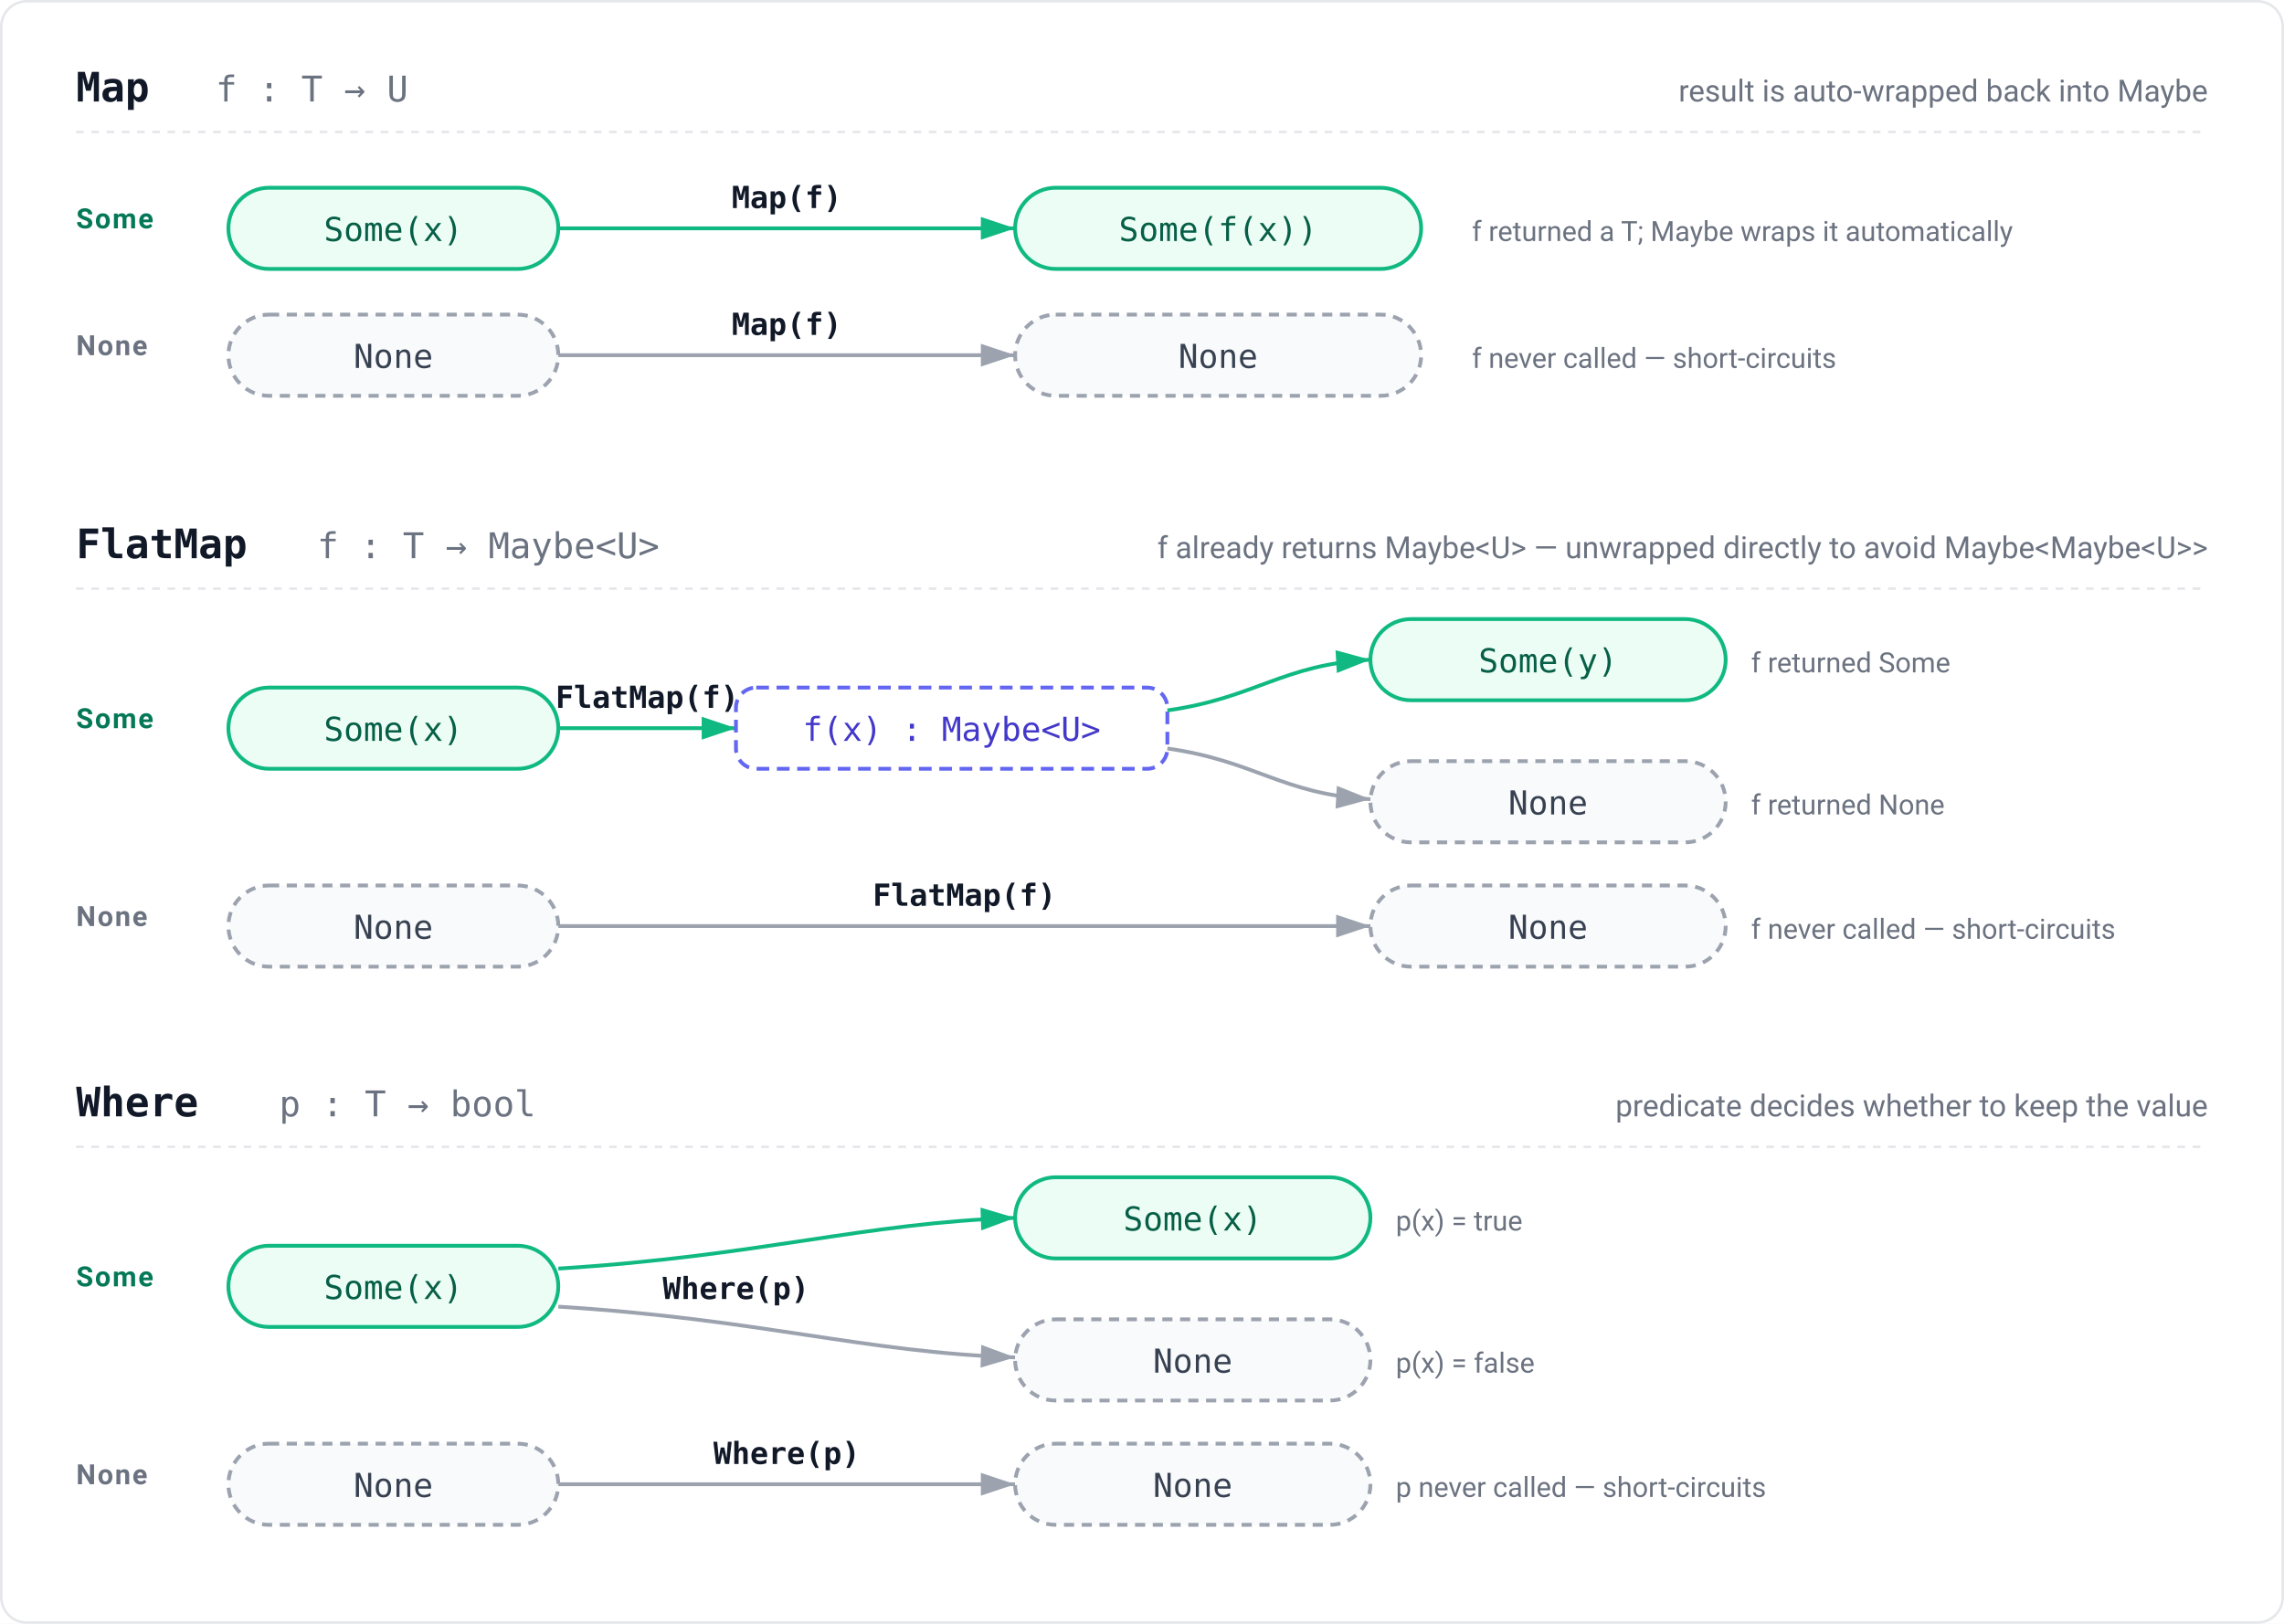
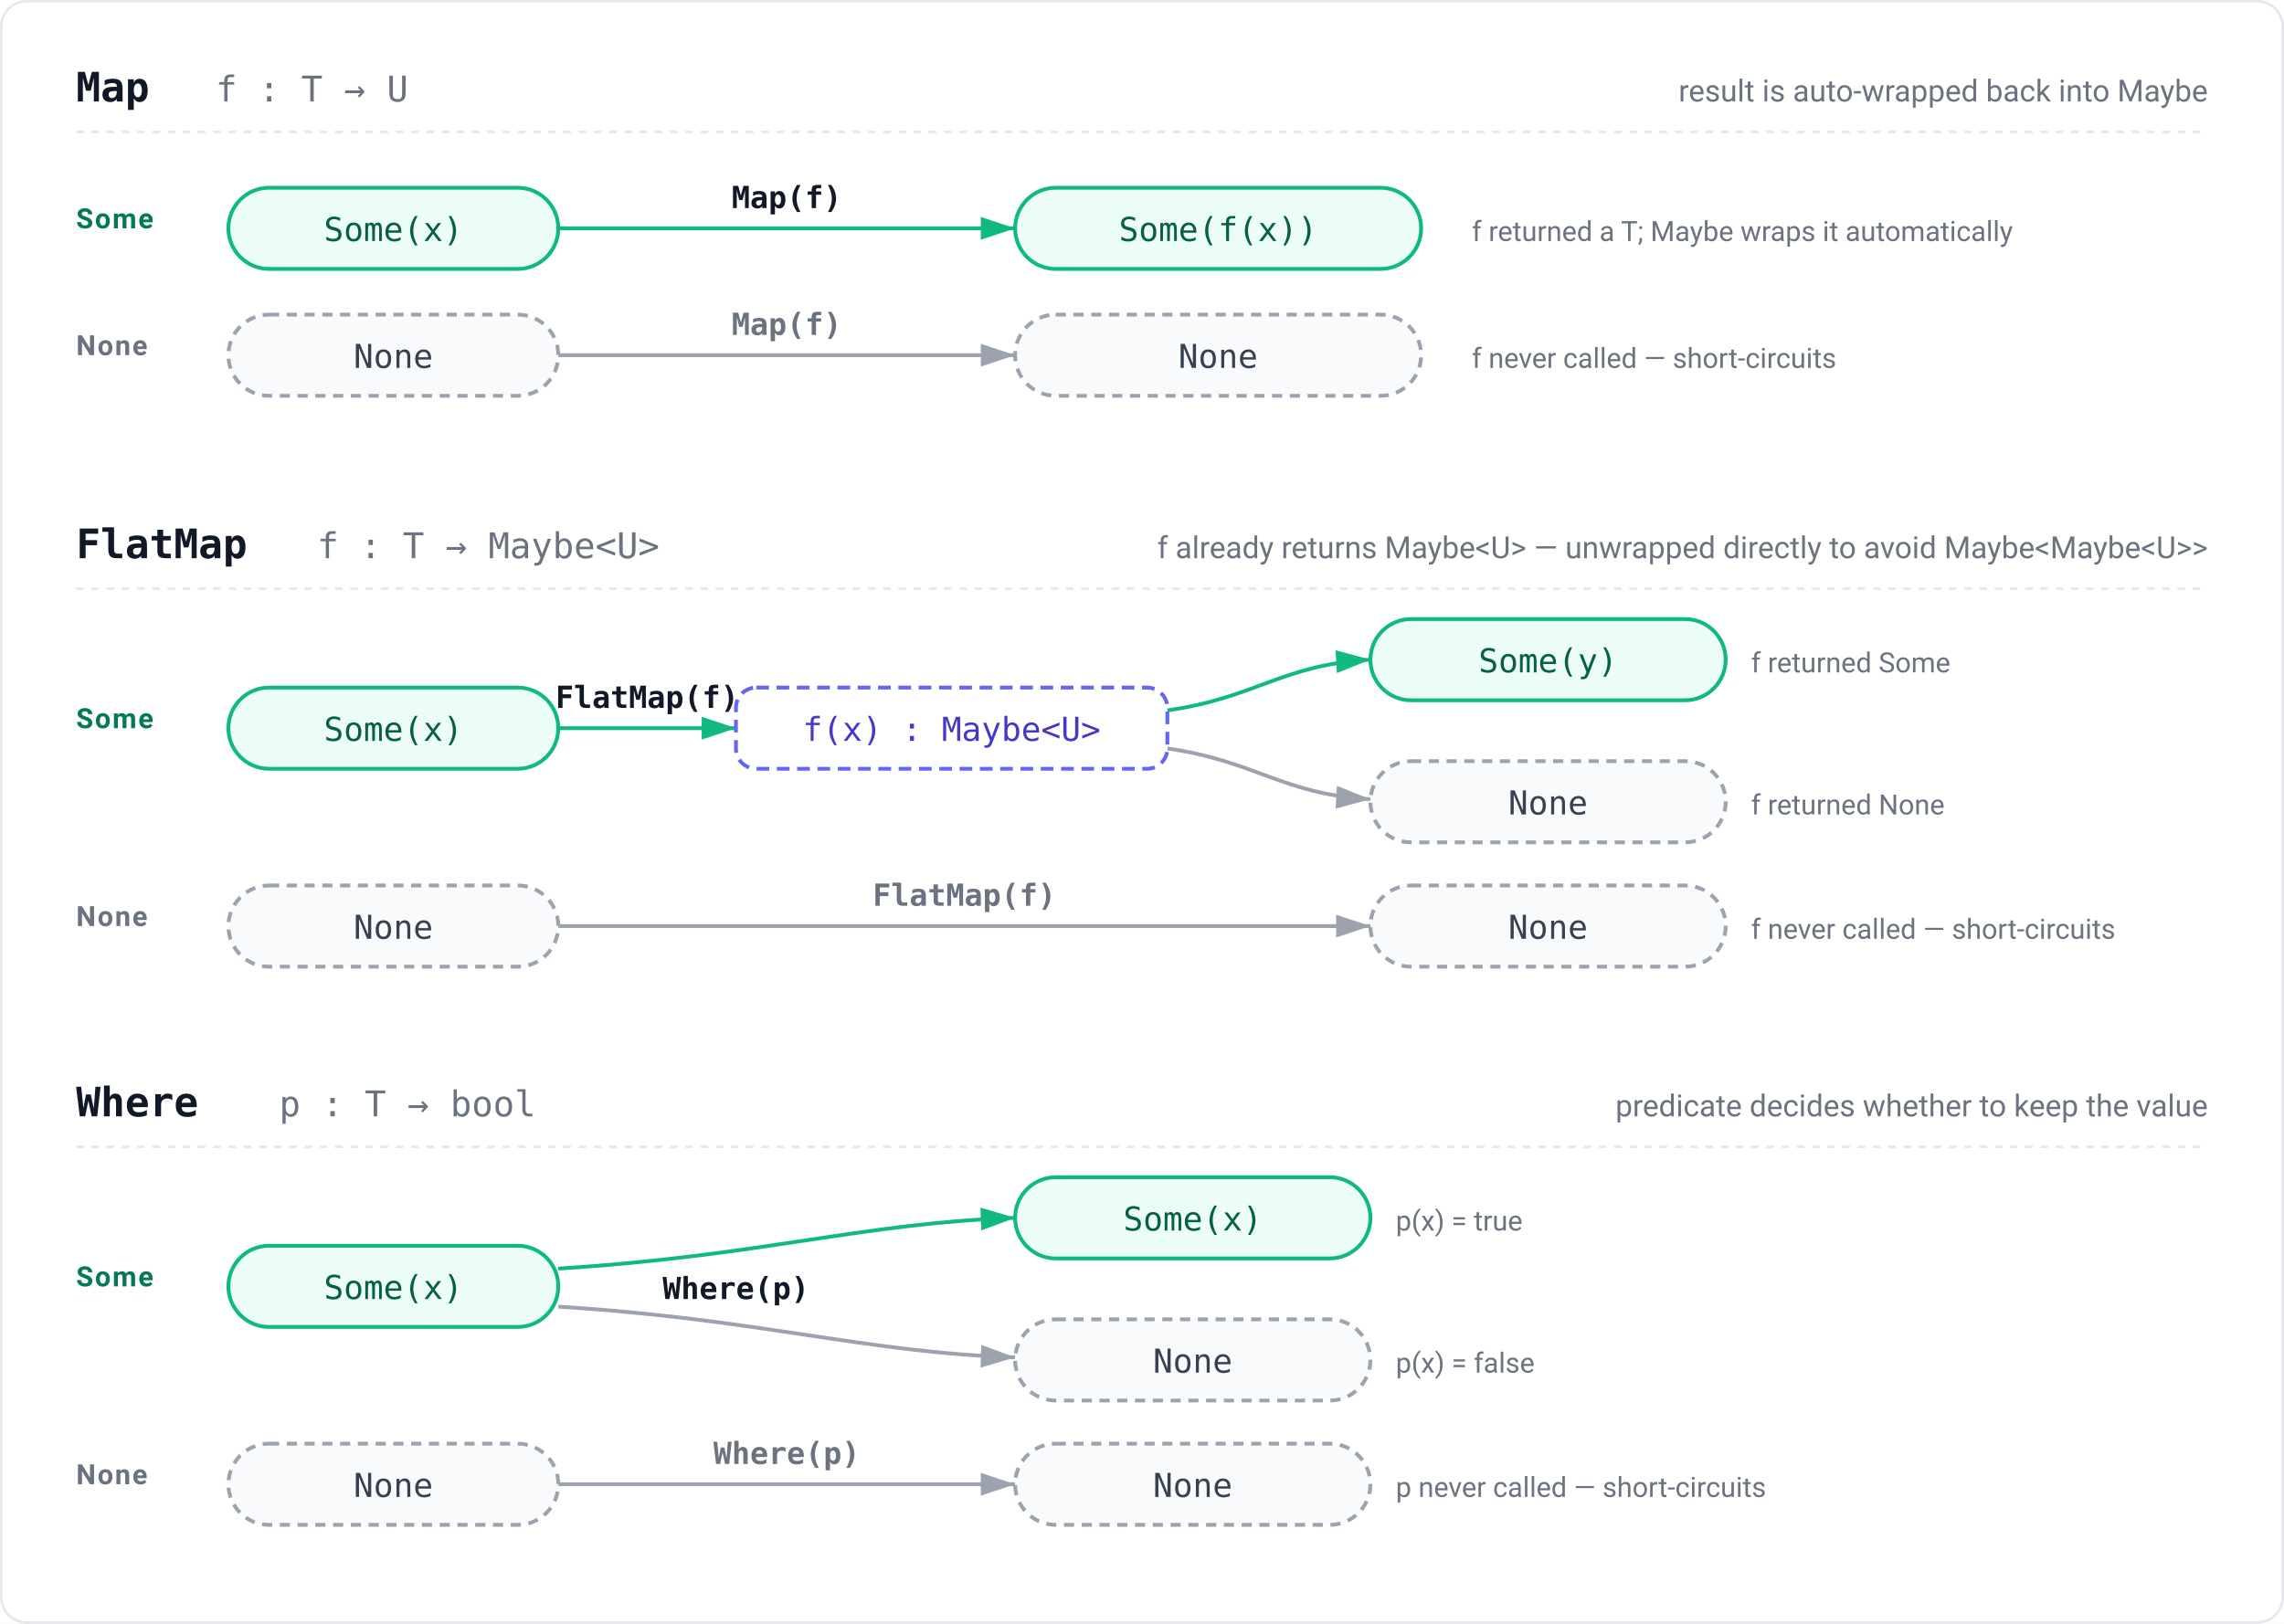
<svg xmlns="http://www.w3.org/2000/svg" viewBox="0 0 900 640" role="img" aria-label="Maybe composition: Map, FlatMap, Where">
  <style>
    .op-name   { font: 700 16px ui-monospace, SFMono-Regular, 'SF Mono', Menlo, Consolas, monospace; fill: #111827; }
    .op-sig    { font: 14px ui-monospace, SFMono-Regular, 'SF Mono', Menlo, Consolas, monospace; fill: #6B7280; }
    .op-hint   { font: 12px -apple-system, BlinkMacSystemFont, 'Segoe UI', Roboto, sans-serif; fill: #6B7280; }
    .track-tag { font: 600 11px -apple-system, BlinkMacSystemFont, 'Segoe UI', Roboto, sans-serif; letter-spacing: 0.06em; text-transform: uppercase; }
    .mono      { font: 13px ui-monospace, SFMono-Regular, 'SF Mono', Menlo, Consolas, monospace; }
    .op-label  { font: 600 12px ui-monospace, SFMono-Regular, 'SF Mono', Menlo, Consolas, monospace; fill: #111827; }
    .note      { font: 11px -apple-system, BlinkMacSystemFont, 'Segoe UI', Roboto, sans-serif; fill: #6B7280; }
+ 
+     .canvas-bg     { fill: #FFFFFF; }
+     .canvas-border { fill: none; stroke: #E5E7EB; }
+     .section-rule  { stroke: #E5E7EB; }
+ 
+     .green-bg      { fill: #ECFDF5; }
+     .green-border  { stroke: #10B981; }
+     .green-text    { fill: #065F46; }
+     .green-tag     { fill: #047857; }
+ 
+     .none-bg       { fill: #F9FAFB; }
+     .none-border   { stroke: #9CA3AF; }
+     .none-text     { fill: #374151; }
+     .none-tag      { fill: #6B7280; }
+ 
+     .pill-bg       { fill: #FFFFFF; }
+     .pill-border   { stroke: #6366F1; }
+     .pill-text     { fill: #4338CA; }
+ 
+     .op-label-muted { fill: #6B7280; }
+ 
+     @media (prefers-color-scheme: dark) {
+       .canvas-bg     { fill: #0d1117; }
+       .canvas-border { stroke: #30363d; }
+       .section-rule  { stroke: #30363d; }
+ 
+       .green-bg      { fill: #0a2618; }
+       .green-text    { fill: #6EE7B7; }
+       .green-tag     { fill: #34D399; }
+ 
+       .none-bg       { fill: #161b22; }
+       .none-border   { stroke: #6e7681; }
+       .none-text     { fill: #c9d1d9; }
+       .none-tag      { fill: #8b949e; }
+ 
+       .pill-bg       { fill: #161b22; }
+       .pill-border   { stroke: #818CF8; }
+       .pill-text     { fill: #C7D2FE; }
+ 
+       .op-name       { fill: #e6edf3; }
+       .op-sig        { fill: #8b949e; }
+       .op-hint       { fill: #8b949e; }
+       .op-label      { fill: #e6edf3; }
+       .op-label-muted { fill: #8b949e; }
+       .note          { fill: #8b949e; }
+     }
  </style>
  <defs>
    <marker id="mc-g" markerWidth="10" markerHeight="10" refX="9" refY="3" orient="auto" markerUnits="strokeWidth">
      <path d="M 0,0 L 9,3 L 0,6 z" fill="#10B981" />
    </marker>
    <marker id="mc-n" markerWidth="10" markerHeight="10" refX="9" refY="3" orient="auto" markerUnits="strokeWidth">
      <path d="M 0,0 L 9,3 L 0,6 z" fill="#9CA3AF" />
    </marker>
  </defs>
-   <rect width="900" height="640" fill="#FFFFFF" />
-   <rect x="0.5" y="0.5" width="899" height="639" fill="none" stroke="#E5E7EB" rx="10" />
+   <rect class="canvas-bg" width="900" height="640" />
+   <rect class="canvas-border" x="0.5" y="0.5" width="899" height="639" rx="10" />
  <g>
    <text class="op-name" x="30" y="40">Map</text>
    <text class="op-sig" x="85" y="40">f : T → U</text>
    <text class="op-hint" x="870" y="40" text-anchor="end">result is auto-wrapped back into Maybe</text>
-     <line x1="30" y1="52" x2="870" y2="52" stroke="#E5E7EB" stroke-dasharray="3 3" />
-     <text class="track-tag" x="30" y="90" fill="#047857">Some</text>
-     <rect x="90" y="74" width="130" height="32" rx="16" fill="#ECFDF5" stroke="#10B981" stroke-width="1.5" />
-     <text class="mono" x="155" y="95" text-anchor="middle" fill="#065F46">Some(x)</text>
+     <line class="section-rule" x1="30" y1="52" x2="870" y2="52" stroke-dasharray="3 3" />
+     <text class="track-tag green-tag" x="30" y="90">Some</text>
+     <rect class="green-bg green-border" x="90" y="74" width="130" height="32" rx="16" stroke-width="1.5" />
+     <text class="mono green-text" x="155" y="95" text-anchor="middle">Some(x)</text>
    <line x1="220" y1="90" x2="400" y2="90" stroke="#10B981" stroke-width="1.5" marker-end="url(#mc-g)" />
    <text class="op-label" x="310" y="82" text-anchor="middle">Map(f)</text>
-     <rect x="400" y="74" width="160" height="32" rx="16" fill="#ECFDF5" stroke="#10B981" stroke-width="1.5" />
-     <text class="mono" x="480" y="95" text-anchor="middle" fill="#065F46">Some(f(x))</text>
+     <rect class="green-bg green-border" x="400" y="74" width="160" height="32" rx="16" stroke-width="1.5" />
+     <text class="mono green-text" x="480" y="95" text-anchor="middle">Some(f(x))</text>
    <text class="note" x="580" y="95">f returned a T; Maybe wraps it automatically</text>
-     <text class="track-tag" x="30" y="140" fill="#6B7280">None</text>
-     <rect x="90" y="124" width="130" height="32" rx="16" fill="#F9FAFB" stroke="#9CA3AF" stroke-width="1.5" stroke-dasharray="4 3" />
-     <text class="mono" x="155" y="145" text-anchor="middle" fill="#374151">None</text>
+     <text class="track-tag none-tag" x="30" y="140">None</text>
+     <rect class="none-bg none-border" x="90" y="124" width="130" height="32" rx="16" stroke-width="1.5" stroke-dasharray="4 3" />
+     <text class="mono none-text" x="155" y="145" text-anchor="middle">None</text>
    <line x1="220" y1="140" x2="400" y2="140" stroke="#9CA3AF" stroke-width="1.5" marker-end="url(#mc-n)" />
-     <text class="op-label" x="310" y="132" text-anchor="middle" fill="#6B7280">Map(f)</text>
-     <rect x="400" y="124" width="160" height="32" rx="16" fill="#F9FAFB" stroke="#9CA3AF" stroke-width="1.5" stroke-dasharray="4 3" />
-     <text class="mono" x="480" y="145" text-anchor="middle" fill="#374151">None</text>
+     <text class="op-label op-label-muted" x="310" y="132" text-anchor="middle">Map(f)</text>
+     <rect class="none-bg none-border" x="400" y="124" width="160" height="32" rx="16" stroke-width="1.5" stroke-dasharray="4 3" />
+     <text class="mono none-text" x="480" y="145" text-anchor="middle">None</text>
    <text class="note" x="580" y="145">f never called — short-circuits</text>
  </g>
  <g transform="translate(0, 180)">
    <text class="op-name" x="30" y="40">FlatMap</text>
    <text class="op-sig" x="125" y="40">f : T → Maybe&lt;U&gt;</text>
    <text class="op-hint" x="870" y="40" text-anchor="end">f already returns Maybe&lt;U&gt; — unwrapped directly to avoid Maybe&lt;Maybe&lt;U&gt;&gt;</text>
-     <line x1="30" y1="52" x2="870" y2="52" stroke="#E5E7EB" stroke-dasharray="3 3" />
-     <text class="track-tag" x="30" y="107" fill="#047857">Some</text>
-     <rect x="90" y="91" width="130" height="32" rx="16" fill="#ECFDF5" stroke="#10B981" stroke-width="1.5" />
-     <text class="mono" x="155" y="112" text-anchor="middle" fill="#065F46">Some(x)</text>
+     <line class="section-rule" x1="30" y1="52" x2="870" y2="52" stroke-dasharray="3 3" />
+     <text class="track-tag green-tag" x="30" y="107">Some</text>
+     <rect class="green-bg green-border" x="90" y="91" width="130" height="32" rx="16" stroke-width="1.5" />
+     <text class="mono green-text" x="155" y="112" text-anchor="middle">Some(x)</text>
    <line x1="220" y1="107" x2="290" y2="107" stroke="#10B981" stroke-width="1.5" marker-end="url(#mc-g)" />
    <text class="op-label" x="255" y="99" text-anchor="middle">FlatMap(f)</text>
-     <rect x="290" y="91" width="170" height="32" rx="8" fill="#FFFFFF" stroke="#6366F1" stroke-width="1.5" stroke-dasharray="5 3" />
-     <text class="mono" x="375" y="112" text-anchor="middle" fill="#4338CA">f(x) : Maybe&lt;U&gt;</text>
+     <rect class="pill-bg pill-border" x="290" y="91" width="170" height="32" rx="8" stroke-width="1.5" stroke-dasharray="5 3" />
+     <text class="mono pill-text" x="375" y="112" text-anchor="middle">f(x) : Maybe&lt;U&gt;</text>
    <path d="M 460 100 C 495 95, 505 82, 540 80" fill="none" stroke="#10B981" stroke-width="1.5" marker-end="url(#mc-g)" />
    <path d="M 460 115 C 495 120, 505 133, 540 135" fill="none" stroke="#9CA3AF" stroke-width="1.5" marker-end="url(#mc-n)" />
-     <rect x="540" y="64" width="140" height="32" rx="16" fill="#ECFDF5" stroke="#10B981" stroke-width="1.5" />
-     <text class="mono" x="610" y="85" text-anchor="middle" fill="#065F46">Some(y)</text>
+     <rect class="green-bg green-border" x="540" y="64" width="140" height="32" rx="16" stroke-width="1.5" />
+     <text class="mono green-text" x="610" y="85" text-anchor="middle">Some(y)</text>
    <text class="note" x="690" y="85">f returned Some</text>
-     <rect x="540" y="120" width="140" height="32" rx="16" fill="#F9FAFB" stroke="#9CA3AF" stroke-width="1.5" stroke-dasharray="4 3" />
-     <text class="mono" x="610" y="141" text-anchor="middle" fill="#374151">None</text>
+     <rect class="none-bg none-border" x="540" y="120" width="140" height="32" rx="16" stroke-width="1.5" stroke-dasharray="4 3" />
+     <text class="mono none-text" x="610" y="141" text-anchor="middle">None</text>
    <text class="note" x="690" y="141">f returned None</text>
-     <text class="track-tag" x="30" y="185" fill="#6B7280">None</text>
-     <rect x="90" y="169" width="130" height="32" rx="16" fill="#F9FAFB" stroke="#9CA3AF" stroke-width="1.5" stroke-dasharray="4 3" />
-     <text class="mono" x="155" y="190" text-anchor="middle" fill="#374151">None</text>
+     <text class="track-tag none-tag" x="30" y="185">None</text>
+     <rect class="none-bg none-border" x="90" y="169" width="130" height="32" rx="16" stroke-width="1.5" stroke-dasharray="4 3" />
+     <text class="mono none-text" x="155" y="190" text-anchor="middle">None</text>
    <line x1="220" y1="185" x2="540" y2="185" stroke="#9CA3AF" stroke-width="1.5" marker-end="url(#mc-n)" />
-     <text class="op-label" x="380" y="177" text-anchor="middle" fill="#6B7280">FlatMap(f)</text>
-     <rect x="540" y="169" width="140" height="32" rx="16" fill="#F9FAFB" stroke="#9CA3AF" stroke-width="1.5" stroke-dasharray="4 3" />
-     <text class="mono" x="610" y="190" text-anchor="middle" fill="#374151">None</text>
+     <text class="op-label op-label-muted" x="380" y="177" text-anchor="middle">FlatMap(f)</text>
+     <rect class="none-bg none-border" x="540" y="169" width="140" height="32" rx="16" stroke-width="1.5" stroke-dasharray="4 3" />
+     <text class="mono none-text" x="610" y="190" text-anchor="middle">None</text>
    <text class="note" x="690" y="190">f never called — short-circuits</text>
  </g>
  <g transform="translate(0, 400)">
    <text class="op-name" x="30" y="40">Where</text>
    <text class="op-sig" x="110" y="40">p : T → bool</text>
    <text class="op-hint" x="870" y="40" text-anchor="end">predicate decides whether to keep the value</text>
-     <line x1="30" y1="52" x2="870" y2="52" stroke="#E5E7EB" stroke-dasharray="3 3" />
-     <text class="track-tag" x="30" y="107" fill="#047857">Some</text>
-     <rect x="90" y="91" width="130" height="32" rx="16" fill="#ECFDF5" stroke="#10B981" stroke-width="1.5" />
-     <text class="mono" x="155" y="112" text-anchor="middle" fill="#065F46">Some(x)</text>
+     <line class="section-rule" x1="30" y1="52" x2="870" y2="52" stroke-dasharray="3 3" />
+     <text class="track-tag green-tag" x="30" y="107">Some</text>
+     <rect class="green-bg green-border" x="90" y="91" width="130" height="32" rx="16" stroke-width="1.5" />
+     <text class="mono green-text" x="155" y="112" text-anchor="middle">Some(x)</text>
    <path d="M 220 100 C 300 95, 340 82, 400 80" fill="none" stroke="#10B981" stroke-width="1.5" marker-end="url(#mc-g)" />
    <path d="M 220 115 C 300 120, 340 133, 400 135" fill="none" stroke="#9CA3AF" stroke-width="1.5" marker-end="url(#mc-n)" />
    <text class="op-label" x="290" y="112" text-anchor="middle">Where(p)</text>
-     <rect x="400" y="64" width="140" height="32" rx="16" fill="#ECFDF5" stroke="#10B981" stroke-width="1.5" />
-     <text class="mono" x="470" y="85" text-anchor="middle" fill="#065F46">Some(x)</text>
+     <rect class="green-bg green-border" x="400" y="64" width="140" height="32" rx="16" stroke-width="1.5" />
+     <text class="mono green-text" x="470" y="85" text-anchor="middle">Some(x)</text>
    <text class="note" x="550" y="85">p(x) = true</text>
-     <rect x="400" y="120" width="140" height="32" rx="16" fill="#F9FAFB" stroke="#9CA3AF" stroke-width="1.5" stroke-dasharray="4 3" />
-     <text class="mono" x="470" y="141" text-anchor="middle" fill="#374151">None</text>
+     <rect class="none-bg none-border" x="400" y="120" width="140" height="32" rx="16" stroke-width="1.5" stroke-dasharray="4 3" />
+     <text class="mono none-text" x="470" y="141" text-anchor="middle">None</text>
    <text class="note" x="550" y="141">p(x) = false</text>
-     <text class="track-tag" x="30" y="185" fill="#6B7280">None</text>
-     <rect x="90" y="169" width="130" height="32" rx="16" fill="#F9FAFB" stroke="#9CA3AF" stroke-width="1.5" stroke-dasharray="4 3" />
-     <text class="mono" x="155" y="190" text-anchor="middle" fill="#374151">None</text>
+     <text class="track-tag none-tag" x="30" y="185">None</text>
+     <rect class="none-bg none-border" x="90" y="169" width="130" height="32" rx="16" stroke-width="1.5" stroke-dasharray="4 3" />
+     <text class="mono none-text" x="155" y="190" text-anchor="middle">None</text>
    <line x1="220" y1="185" x2="400" y2="185" stroke="#9CA3AF" stroke-width="1.5" marker-end="url(#mc-n)" />
-     <text class="op-label" x="310" y="177" text-anchor="middle" fill="#6B7280">Where(p)</text>
-     <rect x="400" y="169" width="140" height="32" rx="16" fill="#F9FAFB" stroke="#9CA3AF" stroke-width="1.5" stroke-dasharray="4 3" />
-     <text class="mono" x="470" y="190" text-anchor="middle" fill="#374151">None</text>
+     <text class="op-label op-label-muted" x="310" y="177" text-anchor="middle">Where(p)</text>
+     <rect class="none-bg none-border" x="400" y="169" width="140" height="32" rx="16" stroke-width="1.5" stroke-dasharray="4 3" />
+     <text class="mono none-text" x="470" y="190" text-anchor="middle">None</text>
    <text class="note" x="550" y="190">p never called — short-circuits</text>
  </g>
</svg>
